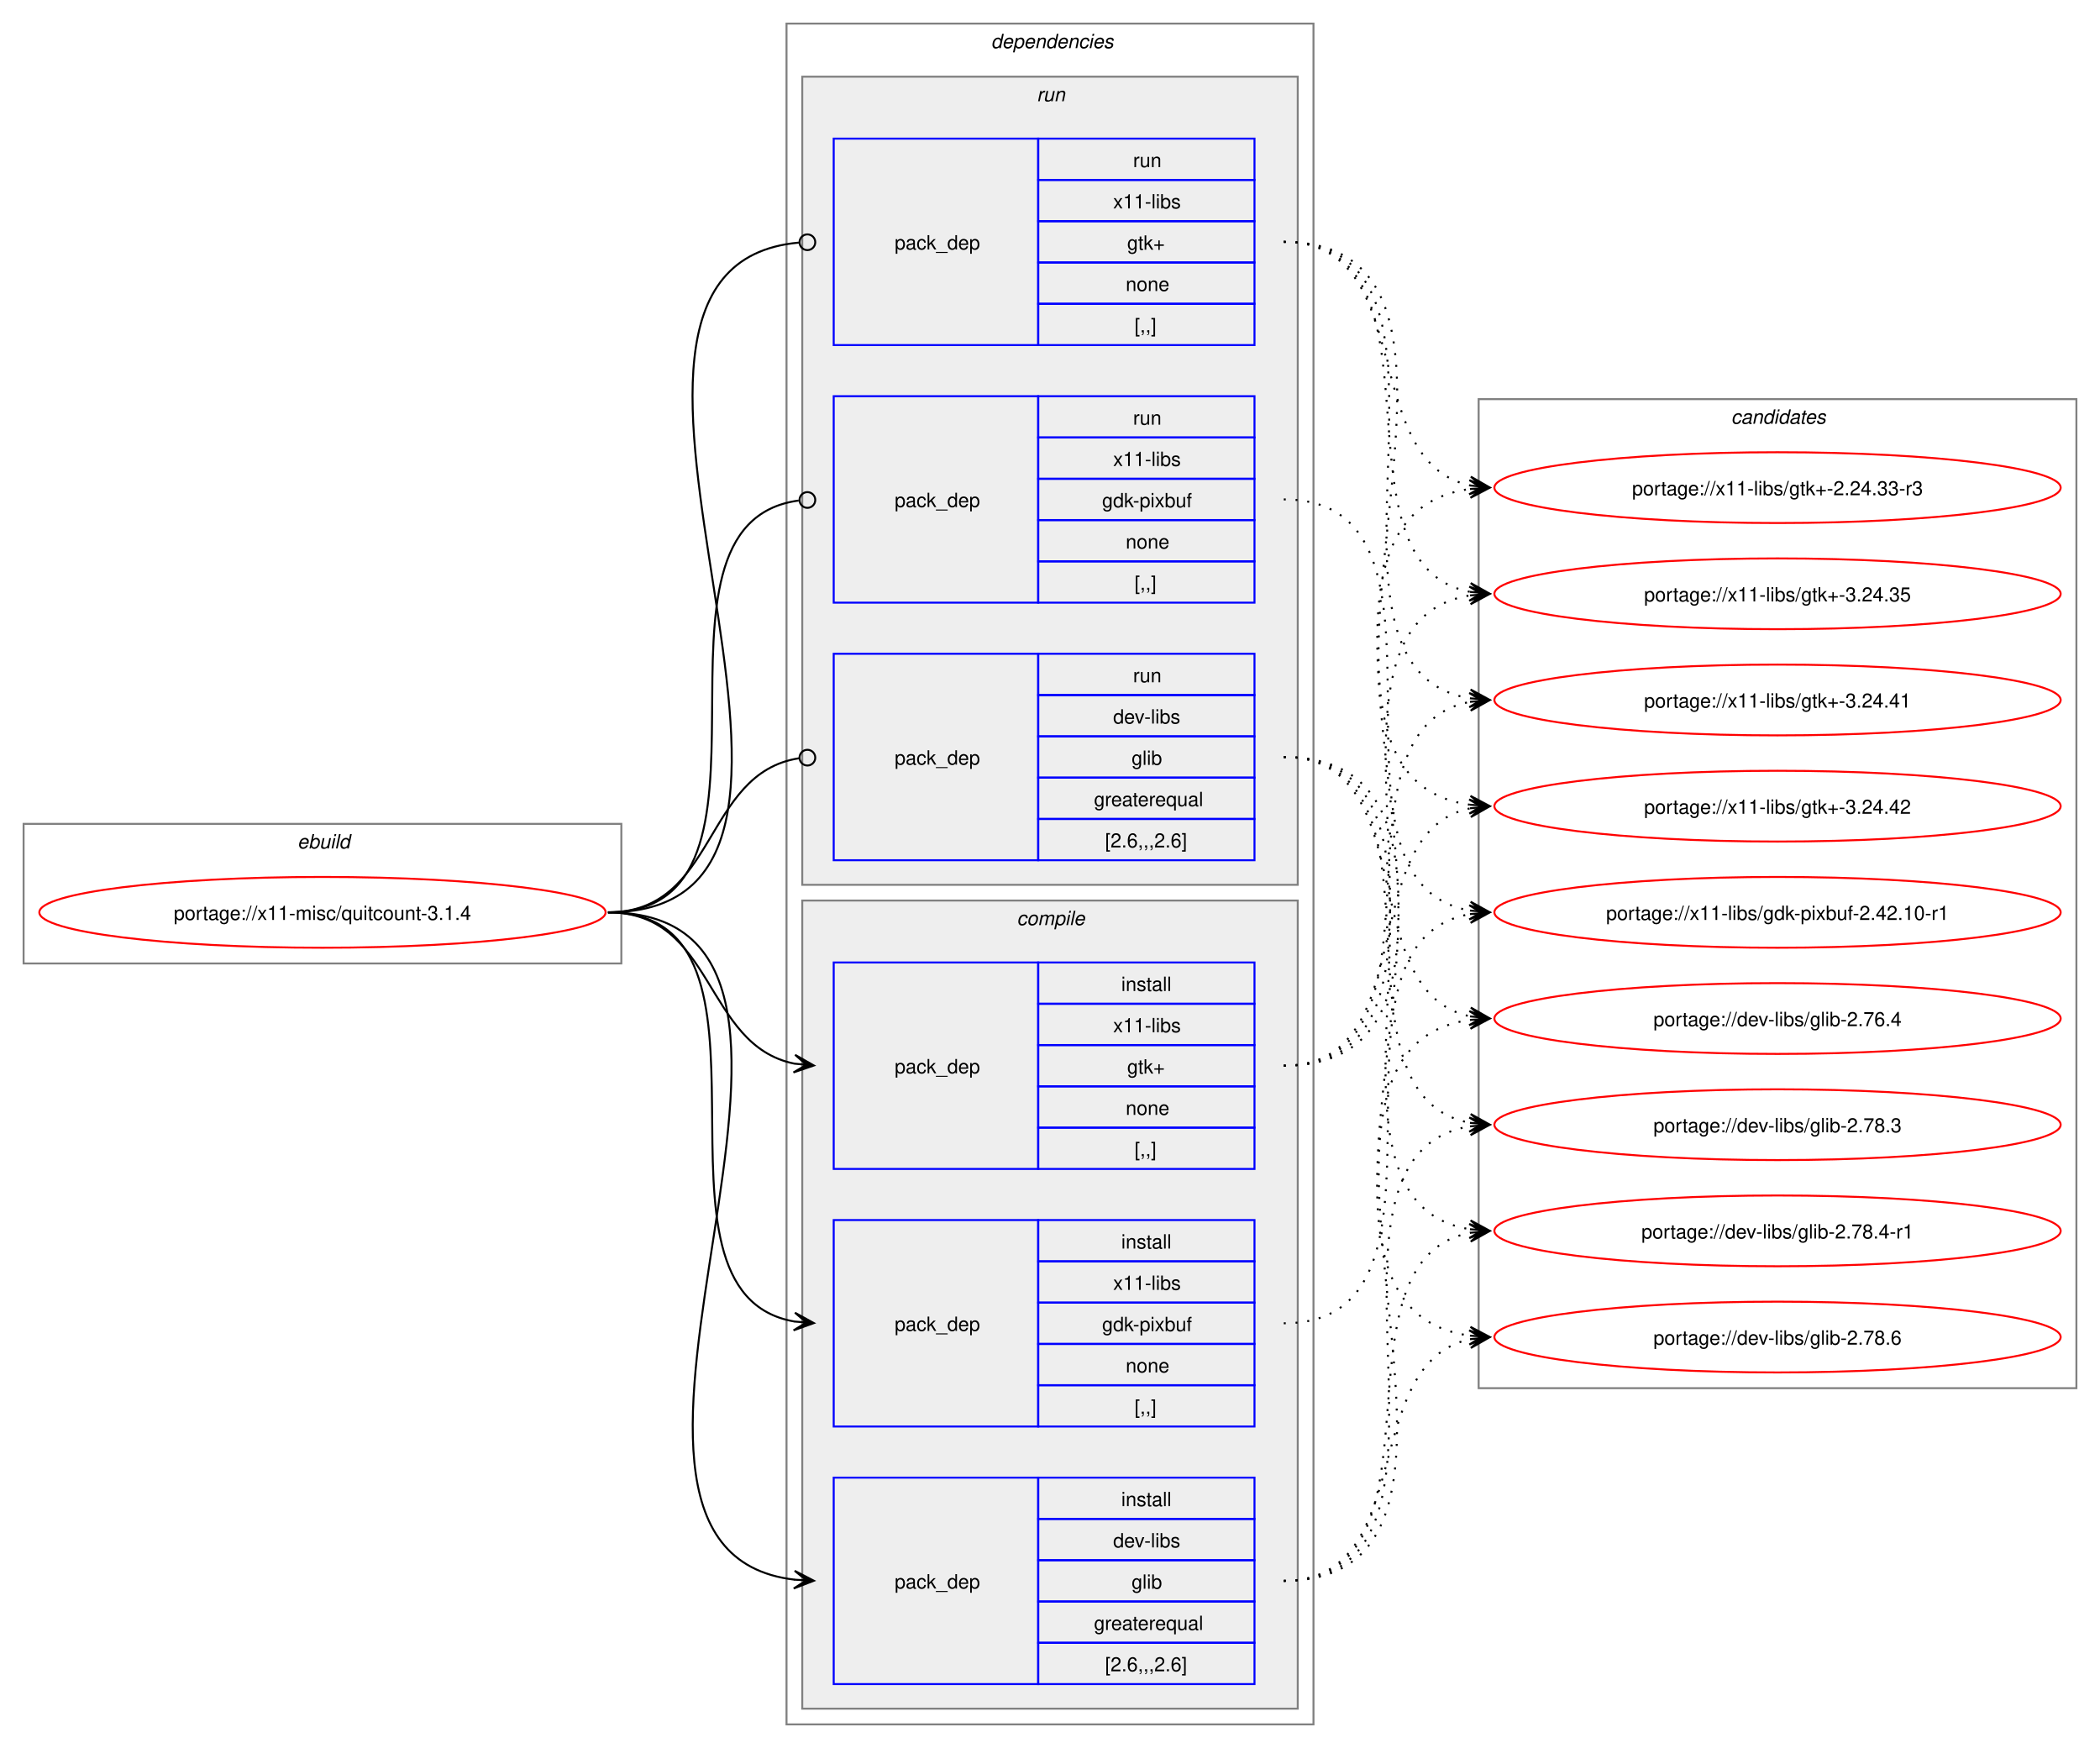
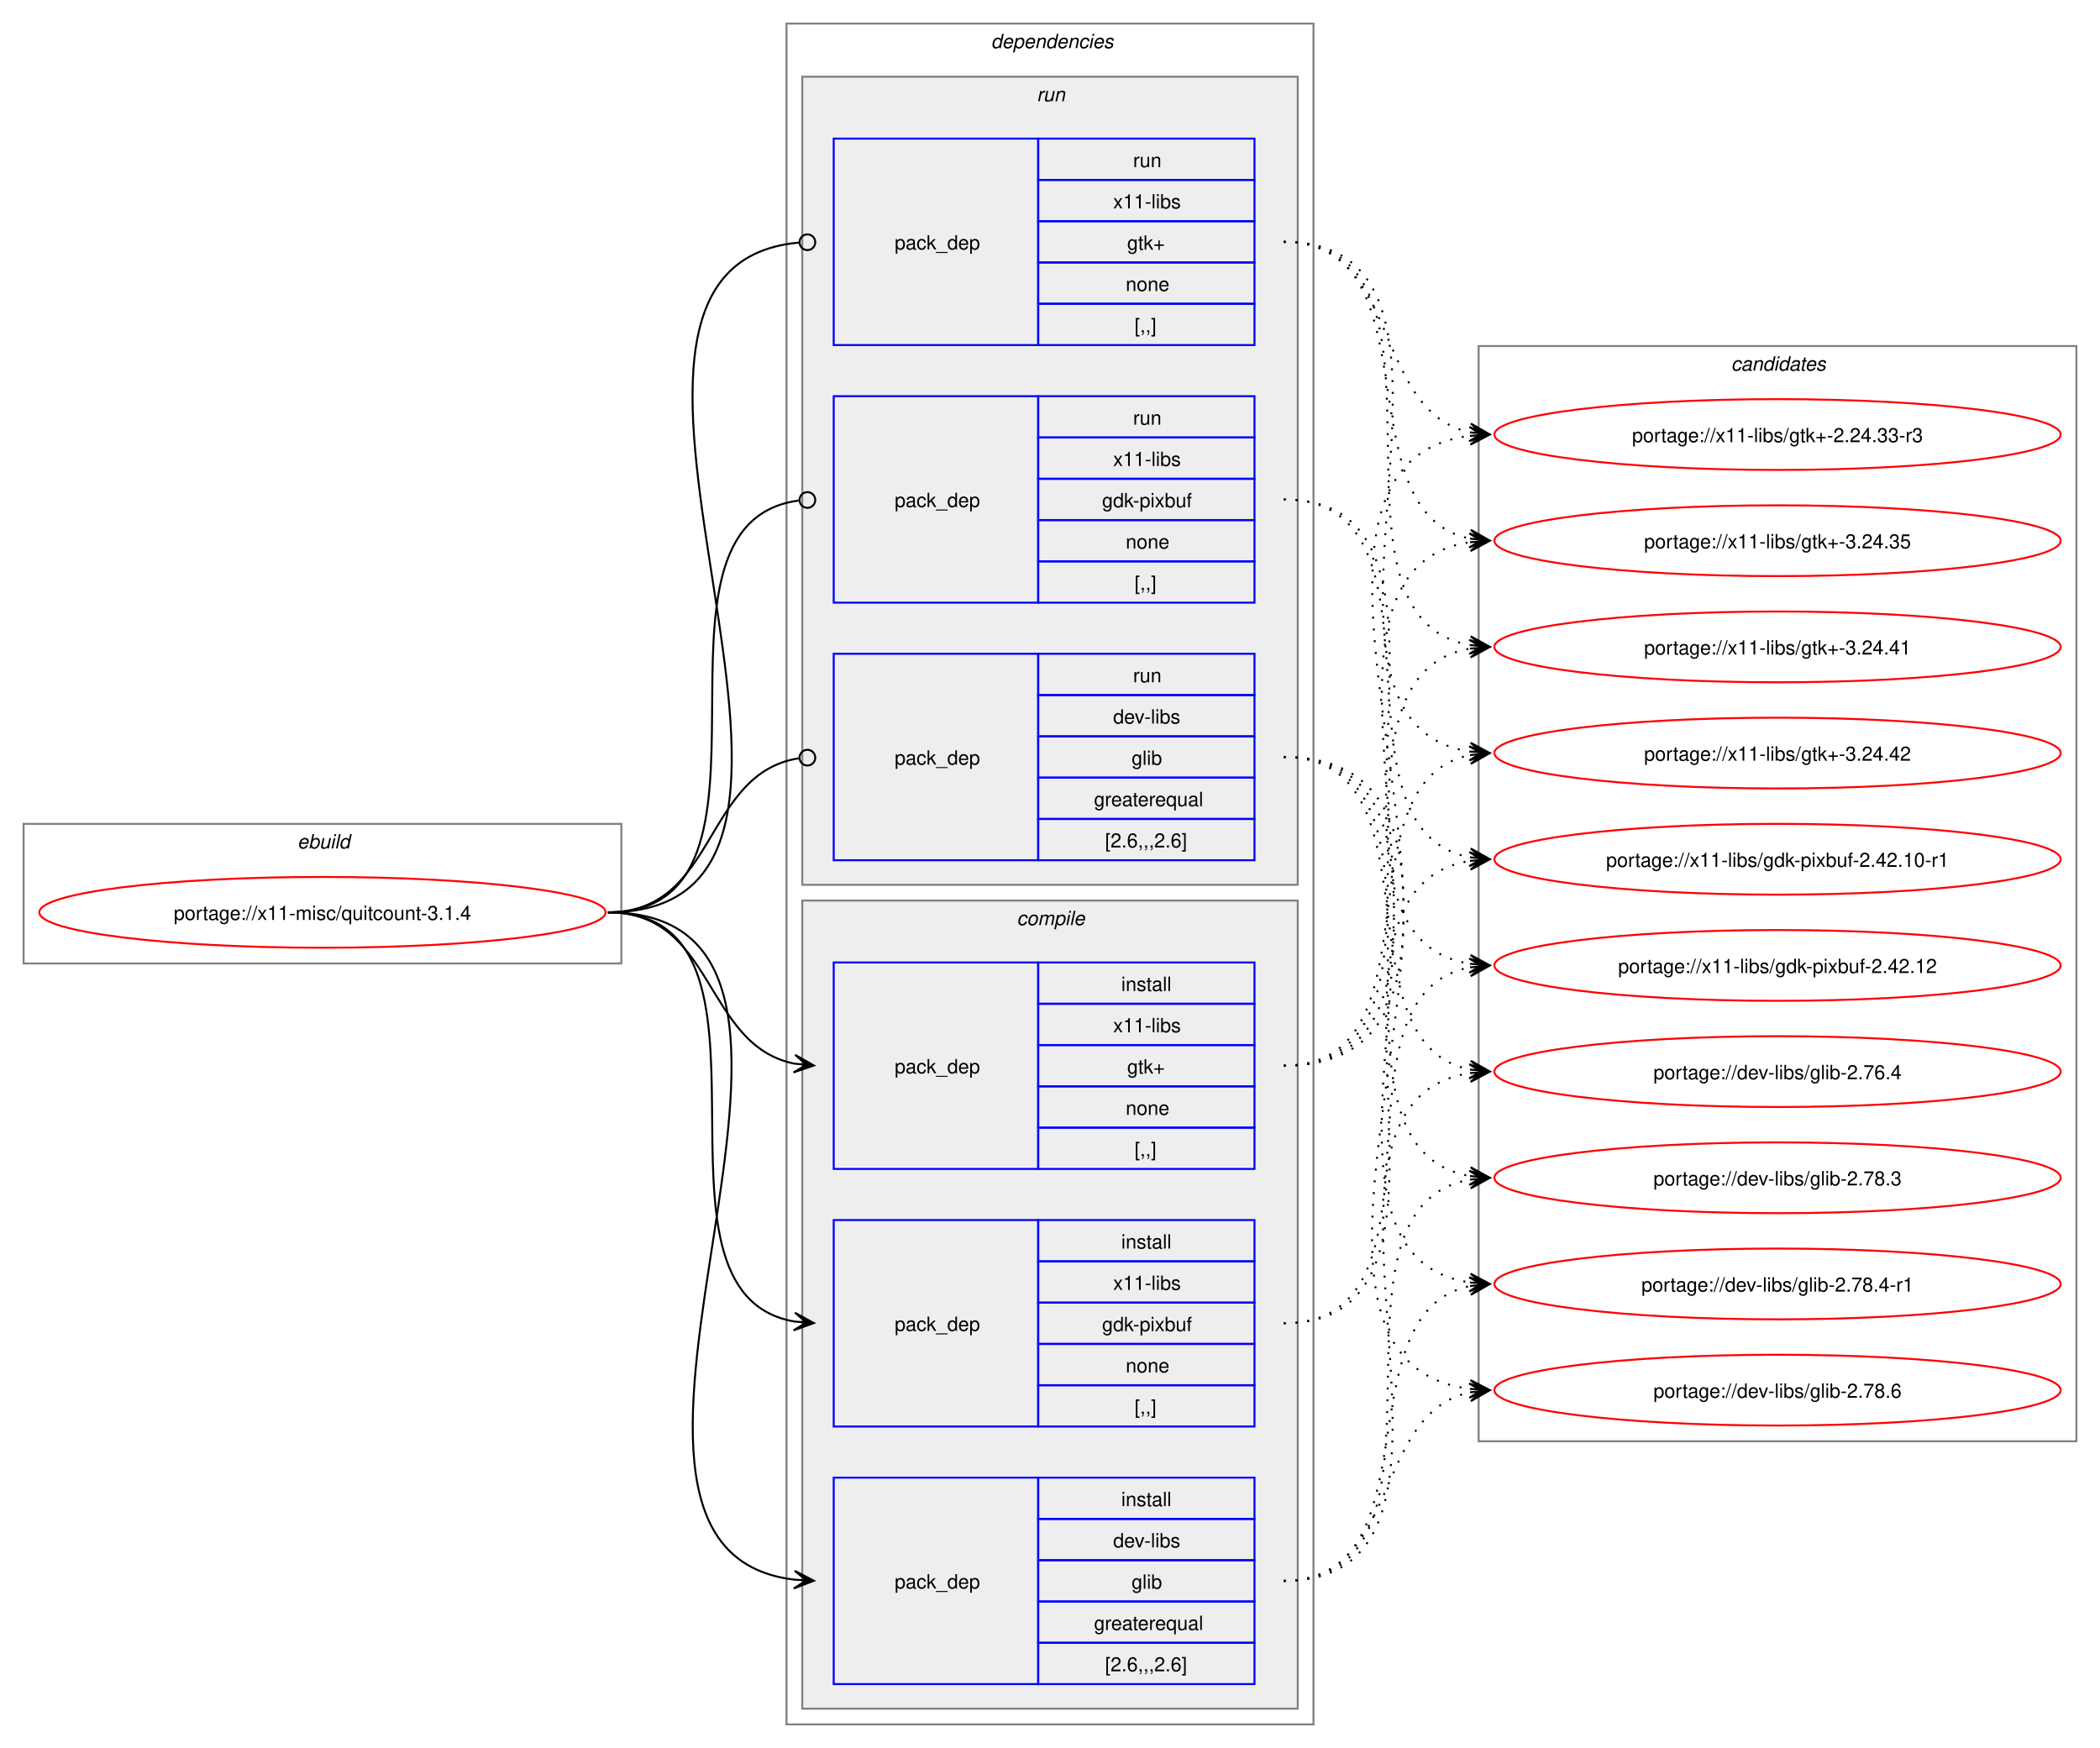
<svg xmlns="http://www.w3.org/2000/svg" xmlns:xlink="http://www.w3.org/1999/xlink" width="1068pt" height="889pt" viewBox="0.00 0.00 1068.00 889.00">
  <g id="graph0" class="graph" transform="scale(1 1) rotate(0) translate(4 885)">
    <polygon fill="white" stroke="none" points="-4,4 -4,-885 1064,-885 1064,4 -4,4" />
    <g id="clust1" class="cluster">
      <polygon fill="none" stroke="gray" points="8,-395 8,-466 312,-466 312,-395 8,-395" />
      <text text-anchor="start" x="147.25" y="-453.5" font-family="Helvetica,sans-Serif" font-style="italic" font-size="10.00">ebuild</text>
    </g>
    <g id="clust2" class="cluster">
      <polygon fill="none" stroke="gray" points="396,-8 396,-873 664,-873 664,-8 396,-8" />
      <text text-anchor="start" x="500" y="-860.5" font-family="Helvetica,sans-Serif" font-style="italic" font-size="10.00">dependencies</text>
    </g>
    <g id="clust3" class="cluster">
      <polygon fill="#eeeeee" stroke="gray" points="404,-16 404,-427 656,-427 656,-16 404,-16" />
      <text text-anchor="start" x="513.12" y="-414.5" font-family="Helvetica,sans-Serif" font-style="italic" font-size="10.00">compile</text>
    </g>
    <g id="clust8" class="cluster">
      <polygon fill="#eeeeee" stroke="gray" points="404,-435 404,-846 656,-846 656,-435 404,-435" />
      <text text-anchor="start" x="523.25" y="-833.5" font-family="Helvetica,sans-Serif" font-style="italic" font-size="10.00">run</text>
    </g>
    <g id="clust12" class="cluster">
-       <polygon fill="none" stroke="gray" points="748,-179 748,-682 1052,-682 1052,-179 748,-179" />
-       <text text-anchor="start" x="876.38" y="-669.5" font-family="Helvetica,sans-Serif" font-style="italic" font-size="10.00">candidates</text>
+       <polygon fill="none" stroke="gray" points="748,-152 748,-709 1052,-709 1052,-152 748,-152" />
+       <text text-anchor="start" x="876.38" y="-696.5" font-family="Helvetica,sans-Serif" font-style="italic" font-size="10.00">candidates</text>
    </g>
    <g id="node1" class="node">
      <g id="a_node1">
        <a xlink:href="../x11-misc/quitcount-3.1.4.svg" xlink:title="portage://x11-misc/quitcount-3.1.4">
          <ellipse fill="none" stroke="red" cx="160" cy="-421" rx="144" ry="18" />
          <text text-anchor="middle" x="160" y="-417.12" font-family="Helvetica,sans-Serif" font-size="10.00">portage://x11-misc/quitcount-3.1.4</text>
        </a>
      </g>
    </g>
    <g id="node2" class="node">
      <polygon fill="none" stroke="blue" points="420,-28.5 420,-133.5 524,-133.5 524,-28.5 420,-28.5" />
      <text text-anchor="start" x="451" y="-77.12" font-family="Helvetica,sans-Serif" font-size="10.00">pack_dep</text>
      <polygon fill="none" stroke="blue" points="524,-112.5 524,-133.5 634,-133.5 634,-112.5 524,-112.5" />
      <text text-anchor="start" x="566.25" y="-119" font-family="Helvetica,sans-Serif" font-size="10.00">install</text>
      <polygon fill="none" stroke="blue" points="524,-91.5 524,-112.5 634,-112.5 634,-91.5 524,-91.5" />
      <text text-anchor="start" x="562.12" y="-98" font-family="Helvetica,sans-Serif" font-size="10.00">dev-libs</text>
      <polygon fill="none" stroke="blue" points="524,-70.5 524,-91.5 634,-91.5 634,-70.5 524,-70.5" />
      <text text-anchor="start" x="571.5" y="-77" font-family="Helvetica,sans-Serif" font-size="10.00">glib</text>
      <polygon fill="none" stroke="blue" points="524,-49.5 524,-70.5 634,-70.5 634,-49.5 524,-49.5" />
      <text text-anchor="start" x="552.38" y="-56" font-family="Helvetica,sans-Serif" font-size="10.00">greaterequal</text>
      <polygon fill="none" stroke="blue" points="524,-28.5 524,-49.5 634,-49.5 634,-28.5 524,-28.5" />
      <text text-anchor="start" x="558" y="-35" font-family="Helvetica,sans-Serif" font-size="10.00">[2.6,,,2.6]</text>
    </g>
    <g id="edge1" class="edge">
      <path fill="none" stroke="black" d="M305.23,-421C459.64,-421 262.91,-97.4 400.17,-81.6" />
      <polygon fill="black" stroke="black" points="409.9,-81.07 400.16,-86.11 406.12,-81.27 399.91,-81.61 399.91,-81.61 399.91,-81.61 406.12,-81.27 399.66,-77.12 409.9,-81.07" />
    </g>
    <g id="node3" class="node">
      <polygon fill="none" stroke="blue" points="420,-159.5 420,-264.5 524,-264.5 524,-159.5 420,-159.5" />
      <text text-anchor="start" x="451" y="-208.12" font-family="Helvetica,sans-Serif" font-size="10.00">pack_dep</text>
      <polygon fill="none" stroke="blue" points="524,-243.5 524,-264.5 634,-264.5 634,-243.5 524,-243.5" />
      <text text-anchor="start" x="566.25" y="-250" font-family="Helvetica,sans-Serif" font-size="10.00">install</text>
      <polygon fill="none" stroke="blue" points="524,-222.5 524,-243.5 634,-243.5 634,-222.5 524,-222.5" />
      <text text-anchor="start" x="562.12" y="-229" font-family="Helvetica,sans-Serif" font-size="10.00">x11-libs</text>
      <polygon fill="none" stroke="blue" points="524,-201.5 524,-222.5 634,-222.5 634,-201.5 524,-201.5" />
      <text text-anchor="start" x="556.5" y="-208" font-family="Helvetica,sans-Serif" font-size="10.00">gdk-pixbuf</text>
      <polygon fill="none" stroke="blue" points="524,-180.5 524,-201.5 634,-201.5 634,-180.5 524,-180.5" />
      <text text-anchor="start" x="568.5" y="-187" font-family="Helvetica,sans-Serif" font-size="10.00">none</text>
      <polygon fill="none" stroke="blue" points="524,-159.5 524,-180.5 634,-180.5 634,-159.5 524,-159.5" />
      <text text-anchor="start" x="573" y="-166" font-family="Helvetica,sans-Serif" font-size="10.00">[,,]</text>
    </g>
    <g id="edge2" class="edge">
      <path fill="none" stroke="black" d="M305.23,-421C405.4,-421 314.48,-227.62 400.09,-212.89" />
      <polygon fill="black" stroke="black" points="409.9,-212.1 400.29,-217.38 406.13,-212.4 399.93,-212.9 399.93,-212.9 399.93,-212.9 406.13,-212.4 399.57,-208.41 409.9,-212.1" />
    </g>
    <g id="node4" class="node">
      <polygon fill="none" stroke="blue" points="420,-290.5 420,-395.5 524,-395.5 524,-290.5 420,-290.5" />
      <text text-anchor="start" x="451" y="-339.12" font-family="Helvetica,sans-Serif" font-size="10.00">pack_dep</text>
      <polygon fill="none" stroke="blue" points="524,-374.5 524,-395.5 634,-395.5 634,-374.5 524,-374.5" />
      <text text-anchor="start" x="566.25" y="-381" font-family="Helvetica,sans-Serif" font-size="10.00">install</text>
      <polygon fill="none" stroke="blue" points="524,-353.5 524,-374.5 634,-374.5 634,-353.5 524,-353.5" />
      <text text-anchor="start" x="562.12" y="-360" font-family="Helvetica,sans-Serif" font-size="10.00">x11-libs</text>
      <polygon fill="none" stroke="blue" points="524,-332.5 524,-353.5 634,-353.5 634,-332.5 524,-332.5" />
      <text text-anchor="start" x="569.25" y="-339" font-family="Helvetica,sans-Serif" font-size="10.00">gtk+</text>
      <polygon fill="none" stroke="blue" points="524,-311.5 524,-332.5 634,-332.5 634,-311.5 524,-311.5" />
      <text text-anchor="start" x="568.5" y="-318" font-family="Helvetica,sans-Serif" font-size="10.00">none</text>
      <polygon fill="none" stroke="blue" points="524,-290.5 524,-311.5 634,-311.5 634,-290.5 524,-290.5" />
      <text text-anchor="start" x="573" y="-297" font-family="Helvetica,sans-Serif" font-size="10.00">[,,]</text>
    </g>
    <g id="edge3" class="edge">
      <path fill="none" stroke="black" d="M305.23,-421C359.69,-421 353.85,-353.3 400.06,-344.04" />
      <polygon fill="black" stroke="black" points="409.9,-343.11 400.37,-348.53 406.13,-343.47 399.94,-344.05 399.94,-344.05 399.94,-344.05 406.13,-343.47 399.52,-339.57 409.9,-343.11" />
    </g>
    <g id="node5" class="node">
      <polygon fill="none" stroke="blue" points="420,-447.5 420,-552.5 524,-552.5 524,-447.5 420,-447.5" />
      <text text-anchor="start" x="451" y="-496.12" font-family="Helvetica,sans-Serif" font-size="10.00">pack_dep</text>
      <polygon fill="none" stroke="blue" points="524,-531.5 524,-552.5 634,-552.5 634,-531.5 524,-531.5" />
      <text text-anchor="start" x="572.25" y="-538" font-family="Helvetica,sans-Serif" font-size="10.00">run</text>
      <polygon fill="none" stroke="blue" points="524,-510.5 524,-531.5 634,-531.5 634,-510.5 524,-510.5" />
      <text text-anchor="start" x="562.12" y="-517" font-family="Helvetica,sans-Serif" font-size="10.00">dev-libs</text>
      <polygon fill="none" stroke="blue" points="524,-489.5 524,-510.5 634,-510.5 634,-489.5 524,-489.5" />
      <text text-anchor="start" x="571.5" y="-496" font-family="Helvetica,sans-Serif" font-size="10.00">glib</text>
      <polygon fill="none" stroke="blue" points="524,-468.5 524,-489.5 634,-489.5 634,-468.5 524,-468.5" />
      <text text-anchor="start" x="552.38" y="-475" font-family="Helvetica,sans-Serif" font-size="10.00">greaterequal</text>
      <polygon fill="none" stroke="blue" points="524,-447.5 524,-468.5 634,-468.5 634,-447.5 524,-447.5" />
      <text text-anchor="start" x="558" y="-454" font-family="Helvetica,sans-Serif" font-size="10.00">[2.6,,,2.6]</text>
    </g>
    <g id="edge4" class="edge">
      <path fill="none" stroke="black" d="M305.23,-421C360.85,-421 353.42,-491.89 402.39,-499.36" />
      <ellipse fill="none" stroke="black" cx="406.62" cy="-499.67" rx="4" ry="4" />
    </g>
    <g id="node6" class="node">
      <polygon fill="none" stroke="blue" points="420,-578.5 420,-683.5 524,-683.5 524,-578.5 420,-578.5" />
      <text text-anchor="start" x="451" y="-627.12" font-family="Helvetica,sans-Serif" font-size="10.00">pack_dep</text>
      <polygon fill="none" stroke="blue" points="524,-662.5 524,-683.5 634,-683.5 634,-662.5 524,-662.5" />
      <text text-anchor="start" x="572.25" y="-669" font-family="Helvetica,sans-Serif" font-size="10.00">run</text>
      <polygon fill="none" stroke="blue" points="524,-641.5 524,-662.5 634,-662.5 634,-641.5 524,-641.5" />
      <text text-anchor="start" x="562.12" y="-648" font-family="Helvetica,sans-Serif" font-size="10.00">x11-libs</text>
      <polygon fill="none" stroke="blue" points="524,-620.5 524,-641.5 634,-641.5 634,-620.5 524,-620.5" />
      <text text-anchor="start" x="556.5" y="-627" font-family="Helvetica,sans-Serif" font-size="10.00">gdk-pixbuf</text>
      <polygon fill="none" stroke="blue" points="524,-599.5 524,-620.5 634,-620.5 634,-599.5 524,-599.5" />
      <text text-anchor="start" x="568.5" y="-606" font-family="Helvetica,sans-Serif" font-size="10.00">none</text>
      <polygon fill="none" stroke="blue" points="524,-578.5 524,-599.5 634,-599.5 634,-578.5 524,-578.5" />
      <text text-anchor="start" x="573" y="-585" font-family="Helvetica,sans-Serif" font-size="10.00">[,,]</text>
    </g>
    <g id="edge5" class="edge">
      <path fill="none" stroke="black" d="M305.23,-421C406.59,-421 312.64,-618.48 402.18,-630.43" />
      <ellipse fill="none" stroke="black" cx="406.62" cy="-630.72" rx="4" ry="4" />
    </g>
    <g id="node7" class="node">
      <polygon fill="none" stroke="blue" points="420,-709.5 420,-814.5 524,-814.5 524,-709.5 420,-709.5" />
      <text text-anchor="start" x="451" y="-758.12" font-family="Helvetica,sans-Serif" font-size="10.00">pack_dep</text>
      <polygon fill="none" stroke="blue" points="524,-793.5 524,-814.5 634,-814.5 634,-793.5 524,-793.5" />
      <text text-anchor="start" x="572.25" y="-800" font-family="Helvetica,sans-Serif" font-size="10.00">run</text>
      <polygon fill="none" stroke="blue" points="524,-772.5 524,-793.5 634,-793.5 634,-772.5 524,-772.5" />
      <text text-anchor="start" x="562.12" y="-779" font-family="Helvetica,sans-Serif" font-size="10.00">x11-libs</text>
      <polygon fill="none" stroke="blue" points="524,-751.5 524,-772.5 634,-772.5 634,-751.5 524,-751.5" />
      <text text-anchor="start" x="569.25" y="-758" font-family="Helvetica,sans-Serif" font-size="10.00">gtk+</text>
      <polygon fill="none" stroke="blue" points="524,-730.5 524,-751.5 634,-751.5 634,-730.5 524,-730.5" />
      <text text-anchor="start" x="568.5" y="-737" font-family="Helvetica,sans-Serif" font-size="10.00">none</text>
      <polygon fill="none" stroke="blue" points="524,-709.5 524,-730.5 634,-730.5 634,-709.5 524,-709.5" />
      <text text-anchor="start" x="573" y="-716" font-family="Helvetica,sans-Serif" font-size="10.00">[,,]</text>
    </g>
    <g id="edge6" class="edge">
      <path fill="none" stroke="black" d="M305.23,-421C460.83,-421 260.54,-748.81 402.23,-761.61" />
      <ellipse fill="none" stroke="black" cx="406.62" cy="-761.8" rx="4" ry="4" />
    </g>
    <g id="node8" class="node">
      <g id="a_node8">
        <a xlink:href="../dev-libs/glib-2.78.6.svg" xlink:title="portage://dev-libs/glib-2.78.6">
-           <ellipse fill="none" stroke="red" cx="900" cy="-205" rx="144" ry="18" />
-           <text text-anchor="middle" x="900" y="-201.12" font-family="Helvetica,sans-Serif" font-size="10.00">portage://dev-libs/glib-2.78.6</text>
+           <ellipse fill="none" stroke="red" cx="900" cy="-178" rx="144" ry="18" />
+           <text text-anchor="middle" x="900" y="-174.12" font-family="Helvetica,sans-Serif" font-size="10.00">portage://dev-libs/glib-2.78.6</text>
        </a>
      </g>
    </g>
    <g id="edge7" class="edge">
-       <path fill="none" stroke="black" stroke-dasharray="1,5" d="M648.89,-81C717.39,-81 686.24,-191.81 743.84,-203.93" />
-       <polygon fill="black" stroke="black" points="753.55,-204.88 743.16,-208.38 749.79,-204.51 743.6,-203.9 743.6,-203.9 743.6,-203.9 749.79,-204.51 744.04,-199.43 753.55,-204.88" />
+       <path fill="none" stroke="black" stroke-dasharray="1,5" d="M648.89,-81C708.72,-81 693.33,-166.25 743.76,-176.91" />
+       <polygon fill="black" stroke="black" points="753.55,-177.88 743.16,-181.37 749.79,-177.51 743.6,-176.89 743.6,-176.89 743.6,-176.89 749.79,-177.51 744.05,-172.42 753.55,-177.88" />
    </g>
    <g id="node9" class="node">
      <g id="a_node9">
        <a xlink:href="../dev-libs/glib-2.78.4-r1.svg" xlink:title="portage://dev-libs/glib-2.78.4-r1">
-           <ellipse fill="none" stroke="red" cx="900" cy="-259" rx="144" ry="18" />
-           <text text-anchor="middle" x="900" y="-255.12" font-family="Helvetica,sans-Serif" font-size="10.00">portage://dev-libs/glib-2.78.4-r1</text>
+           <ellipse fill="none" stroke="red" cx="900" cy="-232" rx="144" ry="18" />
+           <text text-anchor="middle" x="900" y="-228.12" font-family="Helvetica,sans-Serif" font-size="10.00">portage://dev-libs/glib-2.78.4-r1</text>
        </a>
      </g>
    </g>
    <g id="edge8" class="edge">
-       <path fill="none" stroke="black" stroke-dasharray="1,5" d="M648.89,-81C736.98,-81 669.12,-244.03 743.82,-258.04" />
-       <polygon fill="black" stroke="black" points="753.55,-258.89 743.2,-262.51 749.78,-258.56 743.59,-258.02 743.59,-258.02 743.59,-258.02 749.78,-258.56 743.98,-253.54 753.55,-258.89" />
+       <path fill="none" stroke="black" stroke-dasharray="1,5" d="M648.89,-81C726.85,-81 678.14,-217.61 743.73,-230.96" />
+       <polygon fill="black" stroke="black" points="753.55,-231.89 743.17,-235.42 749.79,-231.53 743.6,-230.94 743.6,-230.94 743.6,-230.94 749.79,-231.53 744.02,-226.46 753.55,-231.89" />
    </g>
    <g id="node10" class="node">
      <g id="a_node10">
        <a xlink:href="../dev-libs/glib-2.78.3.svg" xlink:title="portage://dev-libs/glib-2.78.3">
-           <ellipse fill="none" stroke="red" cx="900" cy="-313" rx="144" ry="18" />
-           <text text-anchor="middle" x="900" y="-309.12" font-family="Helvetica,sans-Serif" font-size="10.00">portage://dev-libs/glib-2.78.3</text>
+           <ellipse fill="none" stroke="red" cx="900" cy="-286" rx="144" ry="18" />
+           <text text-anchor="middle" x="900" y="-282.12" font-family="Helvetica,sans-Serif" font-size="10.00">portage://dev-libs/glib-2.78.3</text>
        </a>
      </g>
    </g>
    <g id="edge9" class="edge">
-       <path fill="none" stroke="black" stroke-dasharray="1,5" d="M648.89,-81C758.24,-81 649.63,-296.97 743.66,-312.16" />
-       <polygon fill="black" stroke="black" points="753.55,-312.91 743.24,-316.64 749.78,-312.62 743.58,-312.15 743.58,-312.15 743.58,-312.15 749.78,-312.62 743.92,-307.67 753.55,-312.91" />
+       <path fill="none" stroke="black" stroke-dasharray="1,5" d="M648.89,-81C747.43,-81 659.66,-270.3 743.65,-285.09" />
+       <polygon fill="black" stroke="black" points="753.55,-285.9 743.22,-289.57 749.78,-285.59 743.58,-285.08 743.58,-285.08 743.58,-285.08 749.78,-285.59 743.95,-280.6 753.55,-285.9" />
    </g>
    <g id="node11" class="node">
      <g id="a_node11">
        <a xlink:href="../dev-libs/glib-2.76.4.svg" xlink:title="portage://dev-libs/glib-2.76.4">
-           <ellipse fill="none" stroke="red" cx="900" cy="-367" rx="144" ry="18" />
-           <text text-anchor="middle" x="900" y="-363.12" font-family="Helvetica,sans-Serif" font-size="10.00">portage://dev-libs/glib-2.76.4</text>
+           <ellipse fill="none" stroke="red" cx="900" cy="-340" rx="144" ry="18" />
+           <text text-anchor="middle" x="900" y="-336.12" font-family="Helvetica,sans-Serif" font-size="10.00">portage://dev-libs/glib-2.76.4</text>
        </a>
      </g>
    </g>
    <g id="edge10" class="edge">
-       <path fill="none" stroke="black" stroke-dasharray="1,5" d="M648.89,-81C780.46,-81 628.65,-350.49 743.61,-366.28" />
-       <polygon fill="black" stroke="black" points="753.55,-366.92 743.28,-370.77 749.78,-366.68 743.57,-366.28 743.57,-366.28 743.57,-366.28 749.78,-366.68 743.86,-361.78 753.55,-366.92" />
+       <path fill="none" stroke="black" stroke-dasharray="1,5" d="M648.89,-81C769.36,-81 639.07,-324.07 743.87,-339.26" />
+       <polygon fill="black" stroke="black" points="753.55,-339.92 743.27,-343.73 749.78,-339.66 743.57,-339.24 743.57,-339.24 743.57,-339.24 749.78,-339.66 743.88,-334.75 753.55,-339.92" />
    </g>
    <g id="node12" class="node">
      <g id="a_node12">
-         <a xlink:href="../x11-libs/gdk-pixbuf-2.42.10-r1.svg" xlink:title="portage://x11-libs/gdk-pixbuf-2.42.10-r1">
-           <ellipse fill="none" stroke="red" cx="900" cy="-421" rx="144" ry="18" />
-           <text text-anchor="middle" x="900" y="-417.12" font-family="Helvetica,sans-Serif" font-size="10.00">portage://x11-libs/gdk-pixbuf-2.42.10-r1</text>
+         <a xlink:href="../x11-libs/gdk-pixbuf-2.42.12.svg" xlink:title="portage://x11-libs/gdk-pixbuf-2.42.12">
+           <ellipse fill="none" stroke="red" cx="900" cy="-394" rx="144" ry="18" />
+           <text text-anchor="middle" x="900" y="-390.12" font-family="Helvetica,sans-Serif" font-size="10.00">portage://x11-libs/gdk-pixbuf-2.42.12</text>
        </a>
      </g>
    </g>
    <g id="edge11" class="edge">
-       <path fill="none" stroke="black" stroke-dasharray="1,5" d="M648.89,-212C749.05,-212 658.14,-405.38 743.74,-420.11" />
-       <polygon fill="black" stroke="black" points="753.55,-420.9 743.22,-424.59 749.78,-420.6 743.58,-420.1 743.58,-420.1 743.58,-420.1 749.78,-420.6 743.94,-415.62 753.55,-420.9" />
+       <path fill="none" stroke="black" stroke-dasharray="1,5" d="M648.89,-212C738.45,-212 667.85,-378.7 743.64,-393.02" />
+       <polygon fill="black" stroke="black" points="753.55,-393.89 743.2,-397.5 749.78,-393.56 743.59,-393.02 743.59,-393.02 743.59,-393.02 749.78,-393.56 743.99,-388.53 753.55,-393.89" />
    </g>
    <g id="node13" class="node">
      <g id="a_node13">
-         <a xlink:href="../x11-libs/gtk+-3.24.42.svg" xlink:title="portage://x11-libs/gtk+-3.24.42">
-           <ellipse fill="none" stroke="red" cx="900" cy="-475" rx="144" ry="18" />
-           <text text-anchor="middle" x="900" y="-471.12" font-family="Helvetica,sans-Serif" font-size="10.00">portage://x11-libs/gtk+-3.24.42</text>
+         <a xlink:href="../x11-libs/gdk-pixbuf-2.42.10-r1.svg" xlink:title="portage://x11-libs/gdk-pixbuf-2.42.10-r1">
+           <ellipse fill="none" stroke="red" cx="900" cy="-448" rx="144" ry="18" />
+           <text text-anchor="middle" x="900" y="-444.12" font-family="Helvetica,sans-Serif" font-size="10.00">portage://x11-libs/gdk-pixbuf-2.42.10-r1</text>
        </a>
      </g>
    </g>
    <g id="edge12" class="edge">
-       <path fill="none" stroke="black" stroke-dasharray="1,5" d="M648.89,-343C720.13,-343 683.92,-461.45 743.83,-473.94" />
-       <polygon fill="black" stroke="black" points="753.55,-474.88 743.16,-478.39 749.79,-474.52 743.6,-473.91 743.6,-473.91 743.6,-473.91 749.79,-474.52 744.04,-469.44 753.55,-474.88" />
+       <path fill="none" stroke="black" stroke-dasharray="1,5" d="M648.89,-212C759.92,-212 648.01,-432.14 743.8,-447.19" />
+       <polygon fill="black" stroke="black" points="753.55,-447.91 743.25,-451.66 749.78,-447.63 743.58,-447.18 743.58,-447.18 743.58,-447.18 749.78,-447.63 743.91,-442.69 753.55,-447.91" />
    </g>
    <g id="node14" class="node">
      <g id="a_node14">
-         <a xlink:href="../x11-libs/gtk+-3.24.41.svg" xlink:title="portage://x11-libs/gtk+-3.24.41">
-           <ellipse fill="none" stroke="red" cx="900" cy="-529" rx="144" ry="18" />
-           <text text-anchor="middle" x="900" y="-525.12" font-family="Helvetica,sans-Serif" font-size="10.00">portage://x11-libs/gtk+-3.24.41</text>
+         <a xlink:href="../x11-libs/gtk+-3.24.42.svg" xlink:title="portage://x11-libs/gtk+-3.24.42">
+           <ellipse fill="none" stroke="red" cx="900" cy="-502" rx="144" ry="18" />
+           <text text-anchor="middle" x="900" y="-498.12" font-family="Helvetica,sans-Serif" font-size="10.00">portage://x11-libs/gtk+-3.24.42</text>
        </a>
      </g>
    </g>
    <g id="edge13" class="edge">
-       <path fill="none" stroke="black" stroke-dasharray="1,5" d="M648.89,-343C740.11,-343 666.26,-514.06 743.94,-528.09" />
-       <polygon fill="black" stroke="black" points="753.55,-528.9 743.21,-532.54 749.78,-528.58 743.59,-528.06 743.59,-528.06 743.59,-528.06 749.78,-528.58 743.97,-523.57 753.55,-528.9" />
+       <path fill="none" stroke="black" stroke-dasharray="1,5" d="M648.89,-343C729.81,-343 675.53,-487.44 743.78,-500.98" />
+       <polygon fill="black" stroke="black" points="753.55,-501.89 743.18,-505.45 749.79,-501.54 743.59,-500.97 743.59,-500.97 743.59,-500.97 749.79,-501.54 744.01,-496.49 753.55,-501.89" />
    </g>
    <g id="node15" class="node">
      <g id="a_node15">
-         <a xlink:href="../x11-libs/gtk+-3.24.35.svg" xlink:title="portage://x11-libs/gtk+-3.24.35">
-           <ellipse fill="none" stroke="red" cx="900" cy="-583" rx="144" ry="18" />
-           <text text-anchor="middle" x="900" y="-579.12" font-family="Helvetica,sans-Serif" font-size="10.00">portage://x11-libs/gtk+-3.24.35</text>
+         <a xlink:href="../x11-libs/gtk+-3.24.41.svg" xlink:title="portage://x11-libs/gtk+-3.24.41">
+           <ellipse fill="none" stroke="red" cx="900" cy="-556" rx="144" ry="18" />
+           <text text-anchor="middle" x="900" y="-552.12" font-family="Helvetica,sans-Serif" font-size="10.00">portage://x11-libs/gtk+-3.24.41</text>
        </a>
      </g>
    </g>
    <g id="edge14" class="edge">
-       <path fill="none" stroke="black" stroke-dasharray="1,5" d="M648.89,-343C761.49,-343 646.6,-566.87 743.65,-582.18" />
-       <polygon fill="black" stroke="black" points="753.55,-582.91 743.25,-586.66 749.78,-582.63 743.58,-582.17 743.58,-582.17 743.58,-582.17 749.78,-582.63 743.91,-577.69 753.55,-582.91" />
+       <path fill="none" stroke="black" stroke-dasharray="1,5" d="M648.89,-343C750.68,-343 656.59,-540.48 743.85,-555.14" />
+       <polygon fill="black" stroke="black" points="753.55,-555.9 743.23,-559.61 749.78,-555.61 743.58,-555.12 743.58,-555.12 743.58,-555.12 749.78,-555.61 743.93,-550.63 753.55,-555.9" />
    </g>
    <g id="node16" class="node">
      <g id="a_node16">
+         <a xlink:href="../x11-libs/gtk+-3.24.35.svg" xlink:title="portage://x11-libs/gtk+-3.24.35">
+           <ellipse fill="none" stroke="red" cx="900" cy="-610" rx="144" ry="18" />
+           <text text-anchor="middle" x="900" y="-606.12" font-family="Helvetica,sans-Serif" font-size="10.00">portage://x11-libs/gtk+-3.24.35</text>
+         </a>
+       </g>
+     </g>
+     <g id="edge15" class="edge">
+       <path fill="none" stroke="black" stroke-dasharray="1,5" d="M648.89,-343C772.55,-343 636.18,-593.57 743.59,-609.23" />
+       <polygon fill="black" stroke="black" points="753.55,-609.92 743.27,-613.72 749.78,-609.66 743.57,-609.23 743.57,-609.23 743.57,-609.23 749.78,-609.66 743.88,-604.74 753.55,-609.92" />
+     </g>
+     <g id="node17" class="node">
+       <g id="a_node17">
        <a xlink:href="../x11-libs/gtk+-2.24.33-r3.svg" xlink:title="portage://x11-libs/gtk+-2.24.33-r3">
-           <ellipse fill="none" stroke="red" cx="900" cy="-637" rx="144" ry="18" />
-           <text text-anchor="middle" x="900" y="-633.12" font-family="Helvetica,sans-Serif" font-size="10.00">portage://x11-libs/gtk+-2.24.33-r3</text>
-         </a>
-       </g>
-     </g>
-     <g id="edge15" class="edge">
-       <path fill="none" stroke="black" stroke-dasharray="1,5" d="M648.89,-343C783.84,-343 625.37,-620.58 743.7,-636.31" />
-       <polygon fill="black" stroke="black" points="753.55,-636.92 743.29,-640.79 749.78,-636.69 743.57,-636.3 743.57,-636.3 743.57,-636.3 749.78,-636.69 743.85,-631.81 753.55,-636.92" />
+           <ellipse fill="none" stroke="red" cx="900" cy="-664" rx="144" ry="18" />
+           <text text-anchor="middle" x="900" y="-660.12" font-family="Helvetica,sans-Serif" font-size="10.00">portage://x11-libs/gtk+-2.24.33-r3</text>
+         </a>
+       </g>
    </g>
    <g id="edge16" class="edge">
-       <path fill="none" stroke="black" stroke-dasharray="1,5" d="M648.89,-500C784.24,-500 625,-221.47 743.67,-205.7" />
-       <polygon fill="black" stroke="black" points="753.55,-205.08 743.85,-210.19 749.78,-205.31 743.57,-205.7 743.57,-205.7 743.57,-205.7 749.78,-205.31 743.29,-201.21 753.55,-205.08" />
+       <path fill="none" stroke="black" stroke-dasharray="1,5" d="M648.89,-343C795.15,-343 614.56,-647.3 743.59,-663.34" />
+       <polygon fill="black" stroke="black" points="753.55,-663.93 743.3,-667.83 749.77,-663.71 743.57,-663.34 743.57,-663.34 743.57,-663.34 749.77,-663.71 743.83,-658.85 753.55,-663.93" />
    </g>
    <g id="edge17" class="edge">
-       <path fill="none" stroke="black" stroke-dasharray="1,5" d="M648.89,-500C761.88,-500 646.24,-275.19 743.61,-259.83" />
-       <polygon fill="black" stroke="black" points="753.55,-259.09 743.91,-264.32 749.78,-259.37 743.58,-259.83 743.58,-259.83 743.58,-259.83 749.78,-259.37 743.25,-255.34 753.55,-259.09" />
+       <path fill="none" stroke="black" stroke-dasharray="1,5" d="M648.89,-500C795.71,-500 613.82,-194.14 743.95,-178.61" />
+       <polygon fill="black" stroke="black" points="753.55,-178.07 743.82,-183.13 749.77,-178.28 743.57,-178.63 743.57,-178.63 743.57,-178.63 749.77,-178.28 743.31,-174.14 753.55,-178.07" />
    </g>
    <g id="edge18" class="edge">
-       <path fill="none" stroke="black" stroke-dasharray="1,5" d="M648.89,-500C740.48,-500 665.94,-328.03 743.9,-313.92" />
-       <polygon fill="black" stroke="black" points="753.55,-313.1 743.97,-318.43 749.78,-313.42 743.59,-313.94 743.59,-313.94 743.59,-313.94 749.78,-313.42 743.21,-309.46 753.55,-313.1" />
+       <path fill="none" stroke="black" stroke-dasharray="1,5" d="M648.89,-500C773.08,-500 635.54,-247.98 743.88,-232.72" />
+       <polygon fill="black" stroke="black" points="753.55,-232.08 743.87,-237.23 749.78,-232.33 743.57,-232.74 743.57,-232.74 743.57,-232.74 749.78,-232.33 743.27,-228.25 753.55,-232.08" />
    </g>
    <g id="edge19" class="edge">
-       <path fill="none" stroke="black" stroke-dasharray="1,5" d="M648.89,-500C720.46,-500 683.65,-380.66 743.78,-368.07" />
-       <polygon fill="black" stroke="black" points="753.55,-367.12 744.04,-372.57 749.79,-367.49 743.6,-368.09 743.6,-368.09 743.6,-368.09 749.79,-367.49 743.16,-363.61 753.55,-367.12" />
+       <path fill="none" stroke="black" stroke-dasharray="1,5" d="M648.89,-500C751.07,-500 656.25,-301.59 743.81,-286.86" />
+       <polygon fill="black" stroke="black" points="753.55,-286.1 743.93,-291.37 749.78,-286.39 743.58,-286.88 743.58,-286.88 743.58,-286.88 749.78,-286.39 743.23,-282.39 753.55,-286.1" />
    </g>
    <g id="edge20" class="edge">
-       <path fill="none" stroke="black" stroke-dasharray="1,5" d="M648.89,-631C749.43,-631 657.8,-436.69 743.7,-421.89" />
-       <polygon fill="black" stroke="black" points="753.55,-421.1 743.94,-426.39 749.78,-421.4 743.58,-421.9 743.58,-421.9 743.58,-421.9 749.78,-421.4 743.22,-417.41 753.55,-421.1" />
+       <path fill="none" stroke="black" stroke-dasharray="1,5" d="M648.89,-500C730.16,-500 675.23,-354.65 743.73,-341.02" />
+       <polygon fill="black" stroke="black" points="753.55,-340.11 744.01,-345.52 749.79,-340.46 743.6,-341.03 743.6,-341.03 743.6,-341.03 749.79,-340.46 743.18,-336.55 753.55,-340.11" />
    </g>
    <g id="edge21" class="edge">
-       <path fill="none" stroke="black" stroke-dasharray="1,5" d="M648.89,-762C780.86,-762 628.28,-491.57 743.58,-475.72" />
-       <polygon fill="black" stroke="black" points="753.55,-475.08 743.86,-480.22 749.78,-475.32 743.57,-475.73 743.57,-475.73 743.57,-475.73 749.78,-475.32 743.28,-471.23 753.55,-475.08" />
+       <path fill="none" stroke="black" stroke-dasharray="1,5" d="M648.89,-631C760.31,-631 647.65,-409.92 743.76,-394.81" />
+       <polygon fill="black" stroke="black" points="753.55,-394.09 743.91,-399.31 749.78,-394.37 743.58,-394.83 743.58,-394.83 743.58,-394.83 749.78,-394.37 743.25,-390.34 753.55,-394.09" />
    </g>
    <g id="edge22" class="edge">
-       <path fill="none" stroke="black" stroke-dasharray="1,5" d="M648.89,-762C758.63,-762 649.28,-545.09 743.62,-529.84" />
-       <polygon fill="black" stroke="black" points="753.55,-529.09 743.92,-534.33 749.78,-529.38 743.58,-529.85 743.58,-529.85 743.58,-529.85 749.78,-529.38 743.24,-525.36 753.55,-529.09" />
+       <path fill="none" stroke="black" stroke-dasharray="1,5" d="M648.89,-631C738.82,-631 667.53,-463.39 743.6,-448.98" />
+       <polygon fill="black" stroke="black" points="753.55,-448.11 743.99,-453.47 749.79,-448.44 743.59,-448.99 743.59,-448.99 743.59,-448.99 749.79,-448.44 743.2,-444.5 753.55,-448.11" />
    </g>
    <g id="edge23" class="edge">
-       <path fill="none" stroke="black" stroke-dasharray="1,5" d="M648.89,-762C737.35,-762 668.81,-598.05 743.77,-583.96" />
-       <polygon fill="black" stroke="black" points="753.55,-583.11 743.98,-588.46 749.78,-583.44 743.59,-583.98 743.59,-583.98 743.59,-583.98 749.78,-583.44 743.2,-579.5 753.55,-583.11" />
+       <path fill="none" stroke="black" stroke-dasharray="1,5" d="M648.89,-762C769.76,-762 638.71,-518 743.84,-502.75" />
+       <polygon fill="black" stroke="black" points="753.55,-502.08 743.88,-507.25 749.78,-502.34 743.57,-502.76 743.57,-502.76 743.57,-502.76 749.78,-502.34 743.27,-498.27 753.55,-502.08" />
    </g>
    <g id="edge24" class="edge">
-       <path fill="none" stroke="black" stroke-dasharray="1,5" d="M648.89,-762C717.71,-762 685.97,-650.3 743.79,-638.08" />
-       <polygon fill="black" stroke="black" points="753.55,-637.12 744.04,-642.58 749.79,-637.49 743.6,-638.1 743.6,-638.1 743.6,-638.1 749.79,-637.49 743.16,-633.62 753.55,-637.12" />
+       <path fill="none" stroke="black" stroke-dasharray="1,5" d="M648.89,-762C747.81,-762 659.33,-571.78 743.61,-556.92" />
+       <polygon fill="black" stroke="black" points="753.55,-556.1 743.95,-561.41 749.78,-556.41 743.59,-556.92 743.59,-556.92 743.59,-556.92 749.78,-556.41 743.22,-552.44 753.55,-556.1" />
+     </g>
+     <g id="edge25" class="edge">
+       <path fill="none" stroke="black" stroke-dasharray="1,5" d="M648.89,-762C727.2,-762 677.84,-624.48 743.68,-611.05" />
+       <polygon fill="black" stroke="black" points="753.55,-610.12 744.02,-615.54 749.79,-610.47 743.6,-611.06 743.6,-611.06 743.6,-611.06 749.79,-610.47 743.17,-606.58 753.55,-610.12" />
+     </g>
+     <g id="edge26" class="edge">
+       <path fill="none" stroke="black" stroke-dasharray="1,5" d="M648.89,-762C709,-762 693.1,-675.87 743.71,-665.1" />
+       <polygon fill="black" stroke="black" points="753.55,-664.12 744.05,-669.59 749.79,-664.5 743.6,-665.11 743.6,-665.11 743.6,-665.11 749.79,-664.5 743.16,-660.63 753.55,-664.12" />
    </g>
  </g>
</svg>
